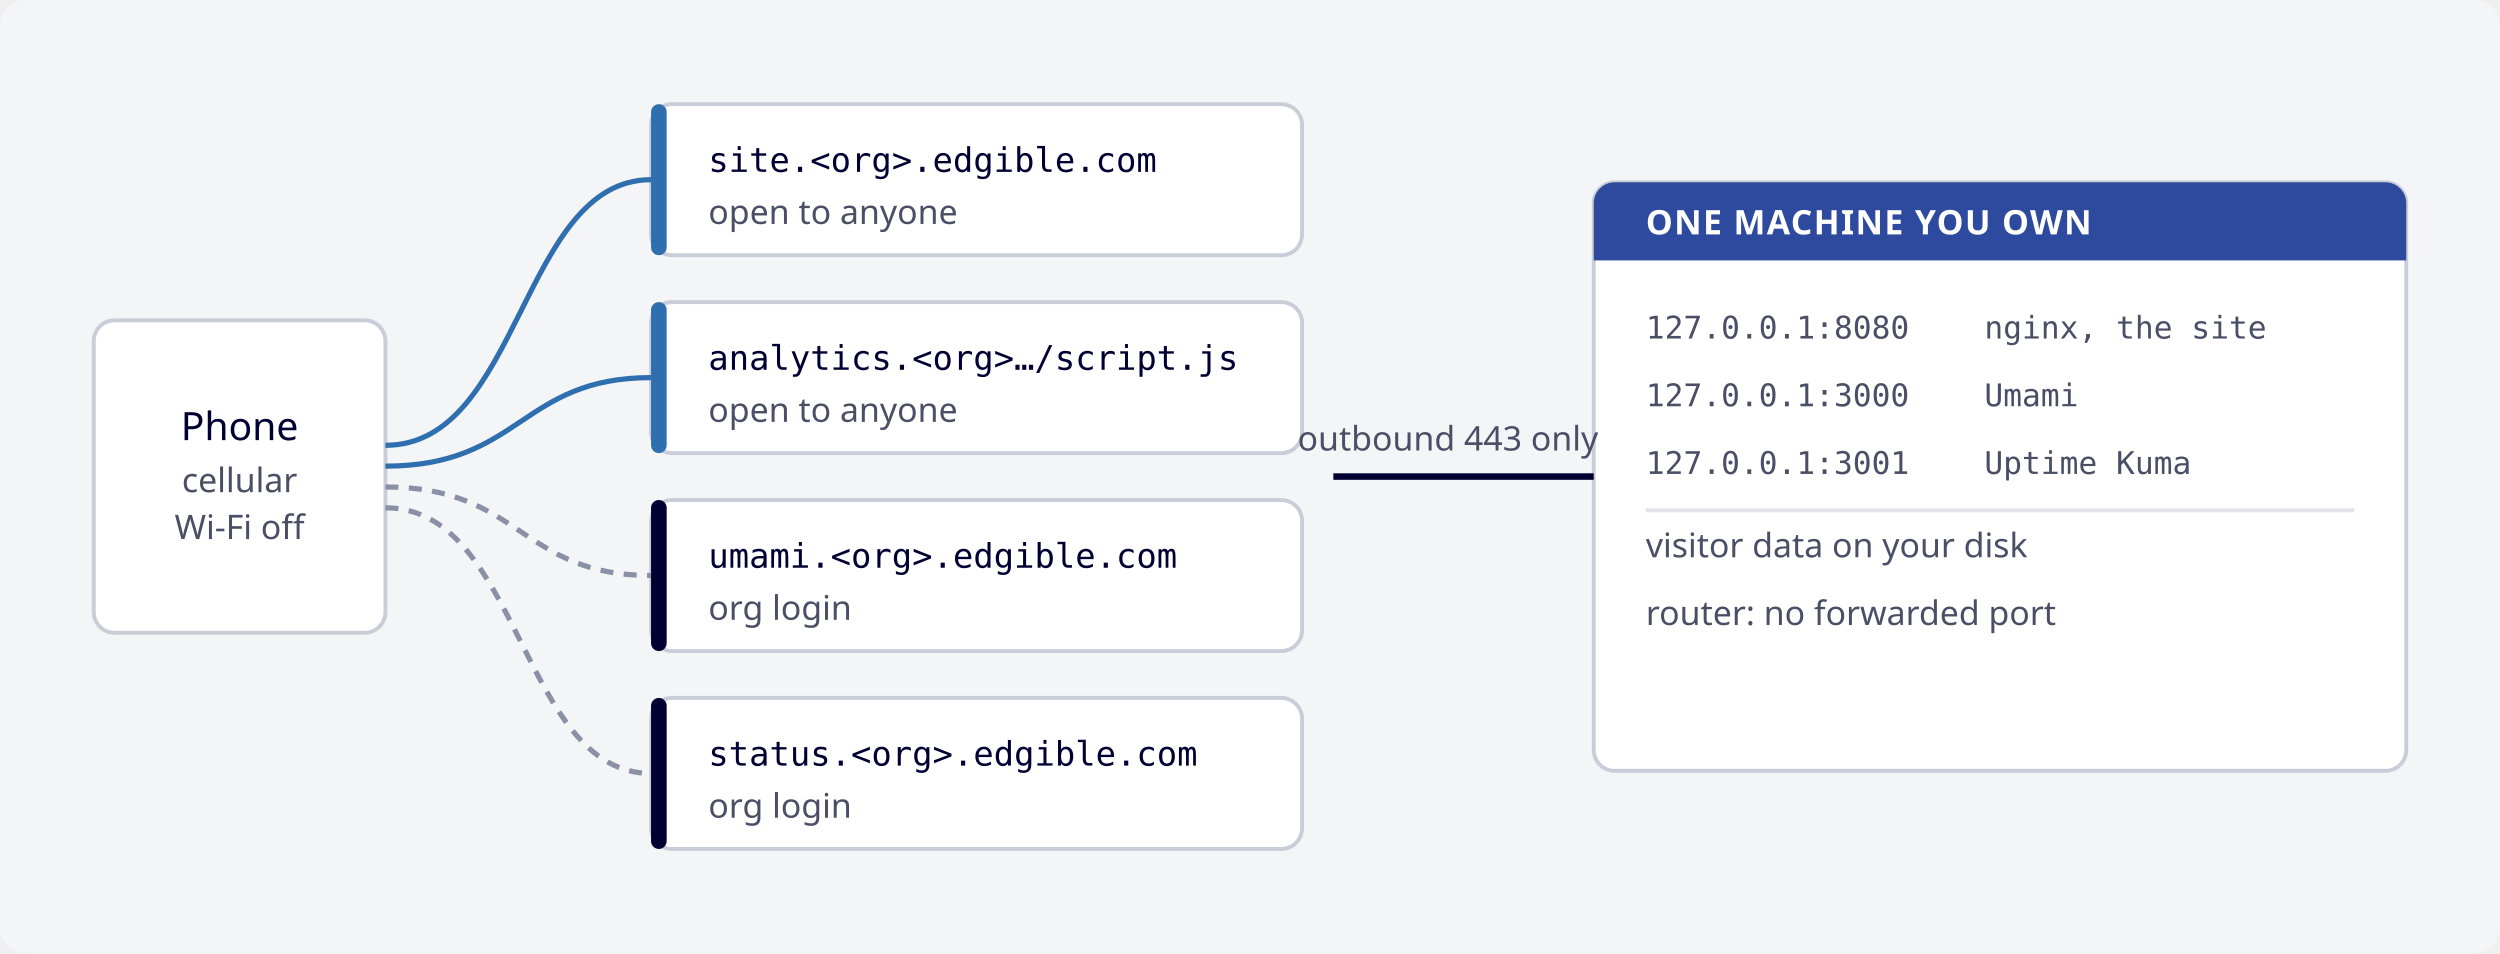
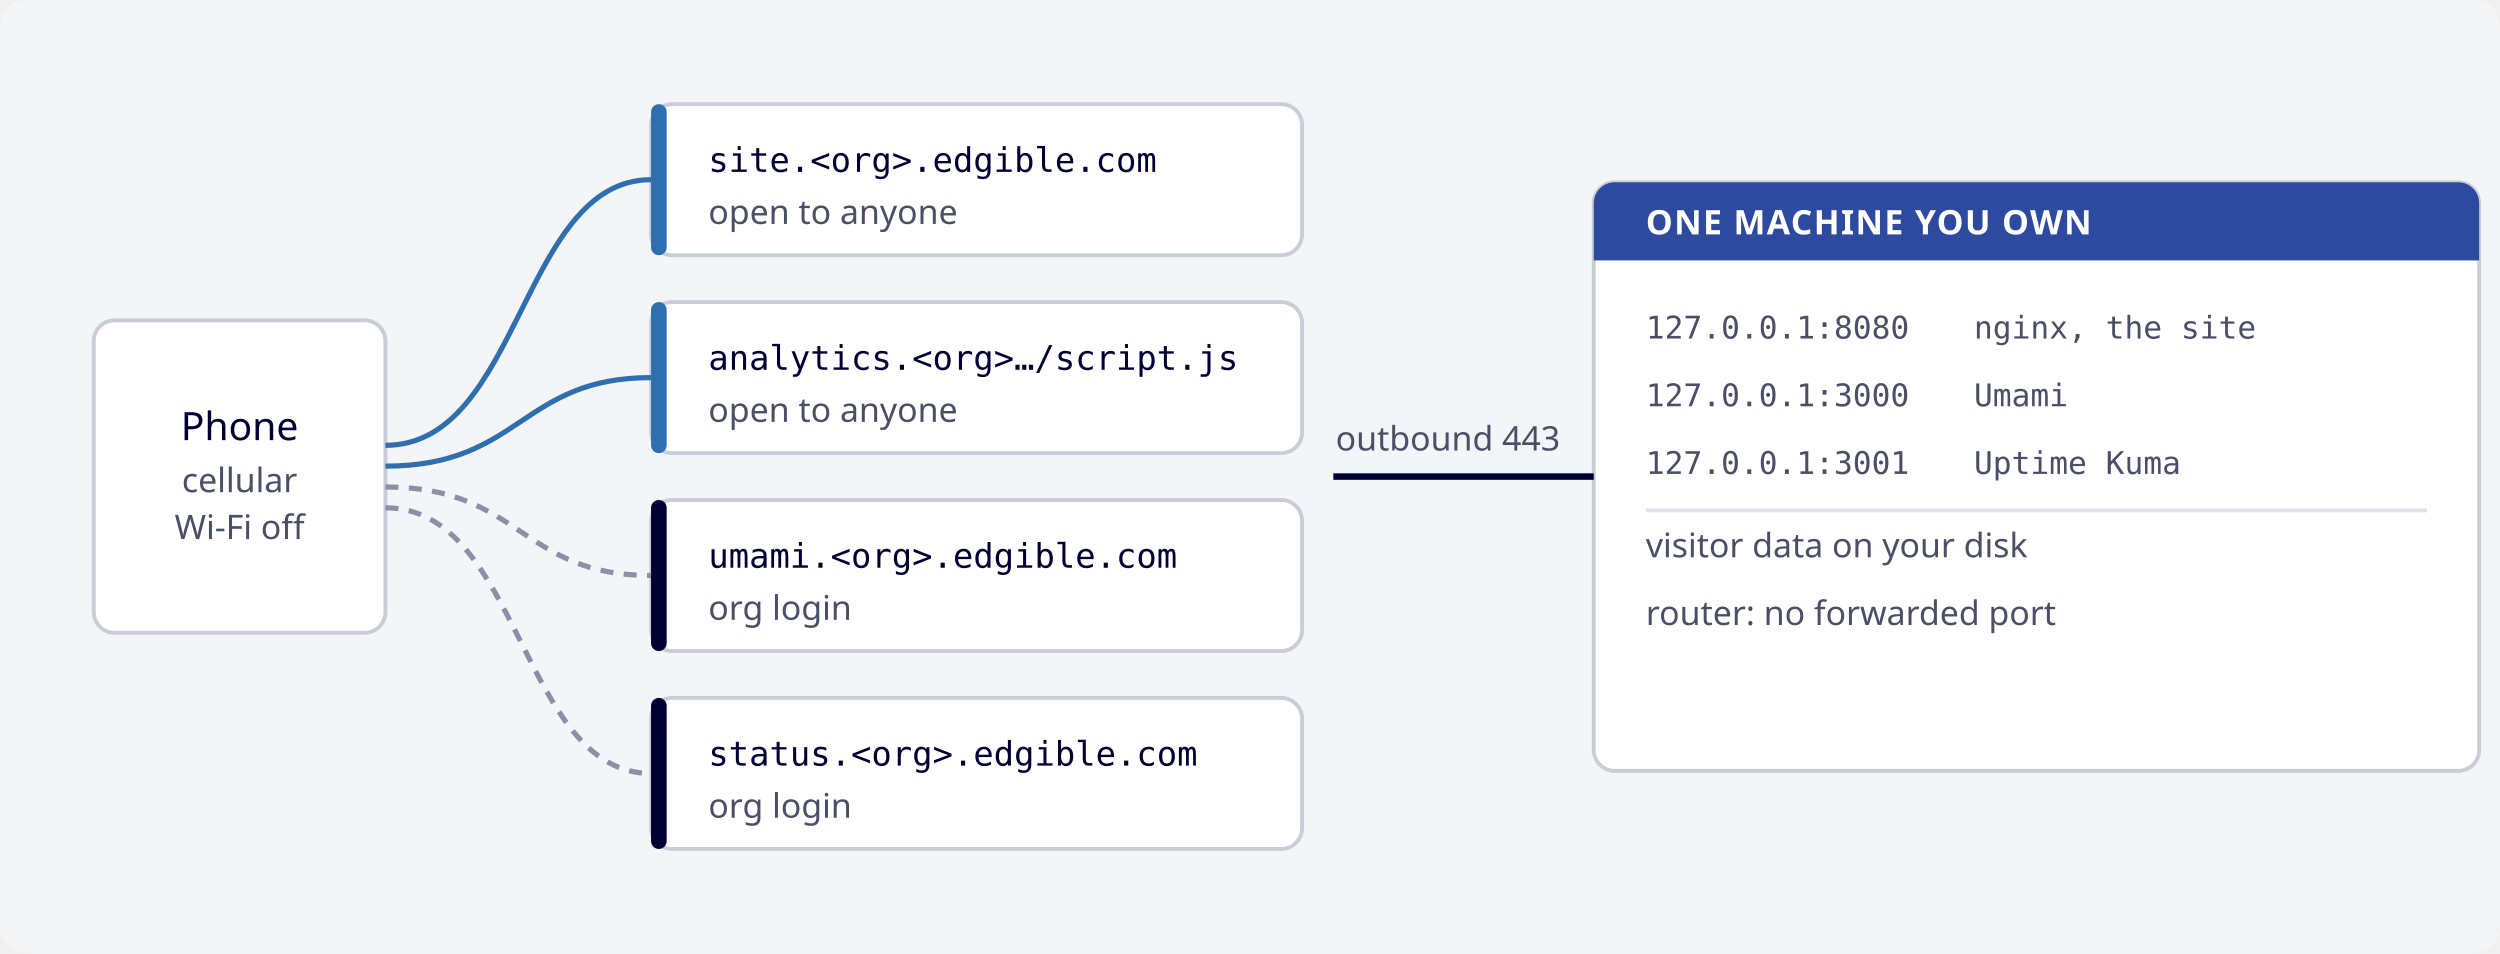
<svg xmlns="http://www.w3.org/2000/svg" viewBox="0 0 960 366" width="960" height="366" role="img" aria-labelledby="t d">
  <style>.label{font-family:Jost,system-ui,sans-serif;font-size:15px;fill:#000033}.small{font-family:Jost,system-ui,sans-serif;font-size:13px;fill:#4a4f66}.mono{font-family:Iosevka,ui-monospace,monospace;font-size:13px;fill:#000033}.monoxs{font-family:Iosevka,ui-monospace,monospace;font-size:12px;fill:#4a4f66}.head{font-family:Jost,system-ui,sans-serif;font-size:13px;font-weight:600;fill:#ffffff;letter-spacing:.04em}.card{fill:#ffffff;stroke:#c9cdd8;stroke-width:1.5}</style>
  <rect x="0" y="0" width="960" height="366" rx="10" fill="#f4f5f7" />
  <rect class="card" x="36" y="123" width="112" height="120" rx="8" />
  <text class="label" x="92" y="169" text-anchor="middle">Phone</text>
  <text class="small" x="92" y="189" text-anchor="middle">cellular</text>
  <text class="small" x="92" y="207" text-anchor="middle">Wi-Fi off</text>
  <rect class="card" x="250" y="40" width="250" height="58" rx="8" />
  <rect x="250" y="40" width="6" height="58" rx="3" fill="#2f6fb0" />
  <text class="mono" x="272" y="66">site.&lt;org&gt;.edgible.com</text>
  <text class="small" x="272" y="86">open to anyone</text>
  <path d="M148 171 C 200 171, 200 69, 250 69" fill="none" stroke="#2f6fb0" stroke-width="2" />
  <rect class="card" x="250" y="116" width="250" height="58" rx="8" />
  <rect x="250" y="116" width="6" height="58" rx="3" fill="#2f6fb0" />
  <text class="mono" x="272" y="142">analytics.&lt;org&gt;…/script.js</text>
  <text class="small" x="272" y="162">open to anyone</text>
  <path d="M148 179 C 200 179, 200 145, 250 145" fill="none" stroke="#2f6fb0" stroke-width="2" />
  <rect class="card" x="250" y="192" width="250" height="58" rx="8" />
  <rect x="250" y="192" width="6" height="58" rx="3" fill="#000033" />
  <text class="mono" x="272" y="218">umami.&lt;org&gt;.edgible.com</text>
  <text class="small" x="272" y="238">org login</text>
  <path d="M148 187 C 200 187, 200 221, 250 221" fill="none" stroke="#8a90a6" stroke-width="2" stroke-dasharray="5 4" />
  <rect class="card" x="250" y="268" width="250" height="58" rx="8" />
  <rect x="250" y="268" width="6" height="58" rx="3" fill="#000033" />
  <text class="mono" x="272" y="294">status.&lt;org&gt;.edgible.com</text>
  <text class="small" x="272" y="314">org login</text>
  <path d="M148 195 C 200 195, 200 297, 250 297" fill="none" stroke="#8a90a6" stroke-width="2" stroke-dasharray="5 4" />
-   <rect class="card" x="612" y="70" width="312" height="226" rx="8" />
-   <path d="M620 70 h296 a8 8 0 0 1 8 8 v22 h-312 v-22 a8 8 0 0 1 8 -8 z" fill="#2e4a9e" />
+   <rect class="card" x="612" y="70" width="340" height="226" rx="8" />
+   <path d="M620 70 h324 a8 8 0 0 1 8 8 v22 h-340 v-22 a8 8 0 0 1 8 -8 z" fill="#2e4a9e" />
  <text class="head" x="632" y="90">ONE MACHINE YOU OWN</text>
  <text class="monoxs" x="632" y="130">127.0.0.1:8080</text>
-   <text class="monoxs" x="762" y="130">nginx, the site</text>
+   <text class="monoxs" x="758" y="130">nginx, the site</text>
  <text class="monoxs" x="632" y="156">127.0.0.1:3000</text>
-   <text class="monoxs" x="762" y="156">Umami</text>
+   <text class="monoxs" x="758" y="156">Umami</text>
  <text class="monoxs" x="632" y="182">127.0.0.1:3001</text>
-   <text class="monoxs" x="762" y="182">Uptime Kuma</text>
-   <line x1="632" y1="196" x2="904" y2="196" stroke="#e0e3ea" stroke-width="1.5" />
+   <text class="monoxs" x="758" y="182">Uptime Kuma</text>
+   <line x1="632" y1="196" x2="932" y2="196" stroke="#e0e3ea" stroke-width="1.5" />
  <text class="small" x="632" y="214">visitor data on your disk</text>
  <text class="small" x="632" y="240">router: no forwarded port</text>
  <path d="M612 183 H512" fill="none" stroke="#000033" stroke-width="2.5" />
-   <text class="small" x="556" y="173" text-anchor="middle">outbound 443 only</text>
+   <text class="small" x="556" y="173" text-anchor="middle">outbound 443</text>
</svg>
